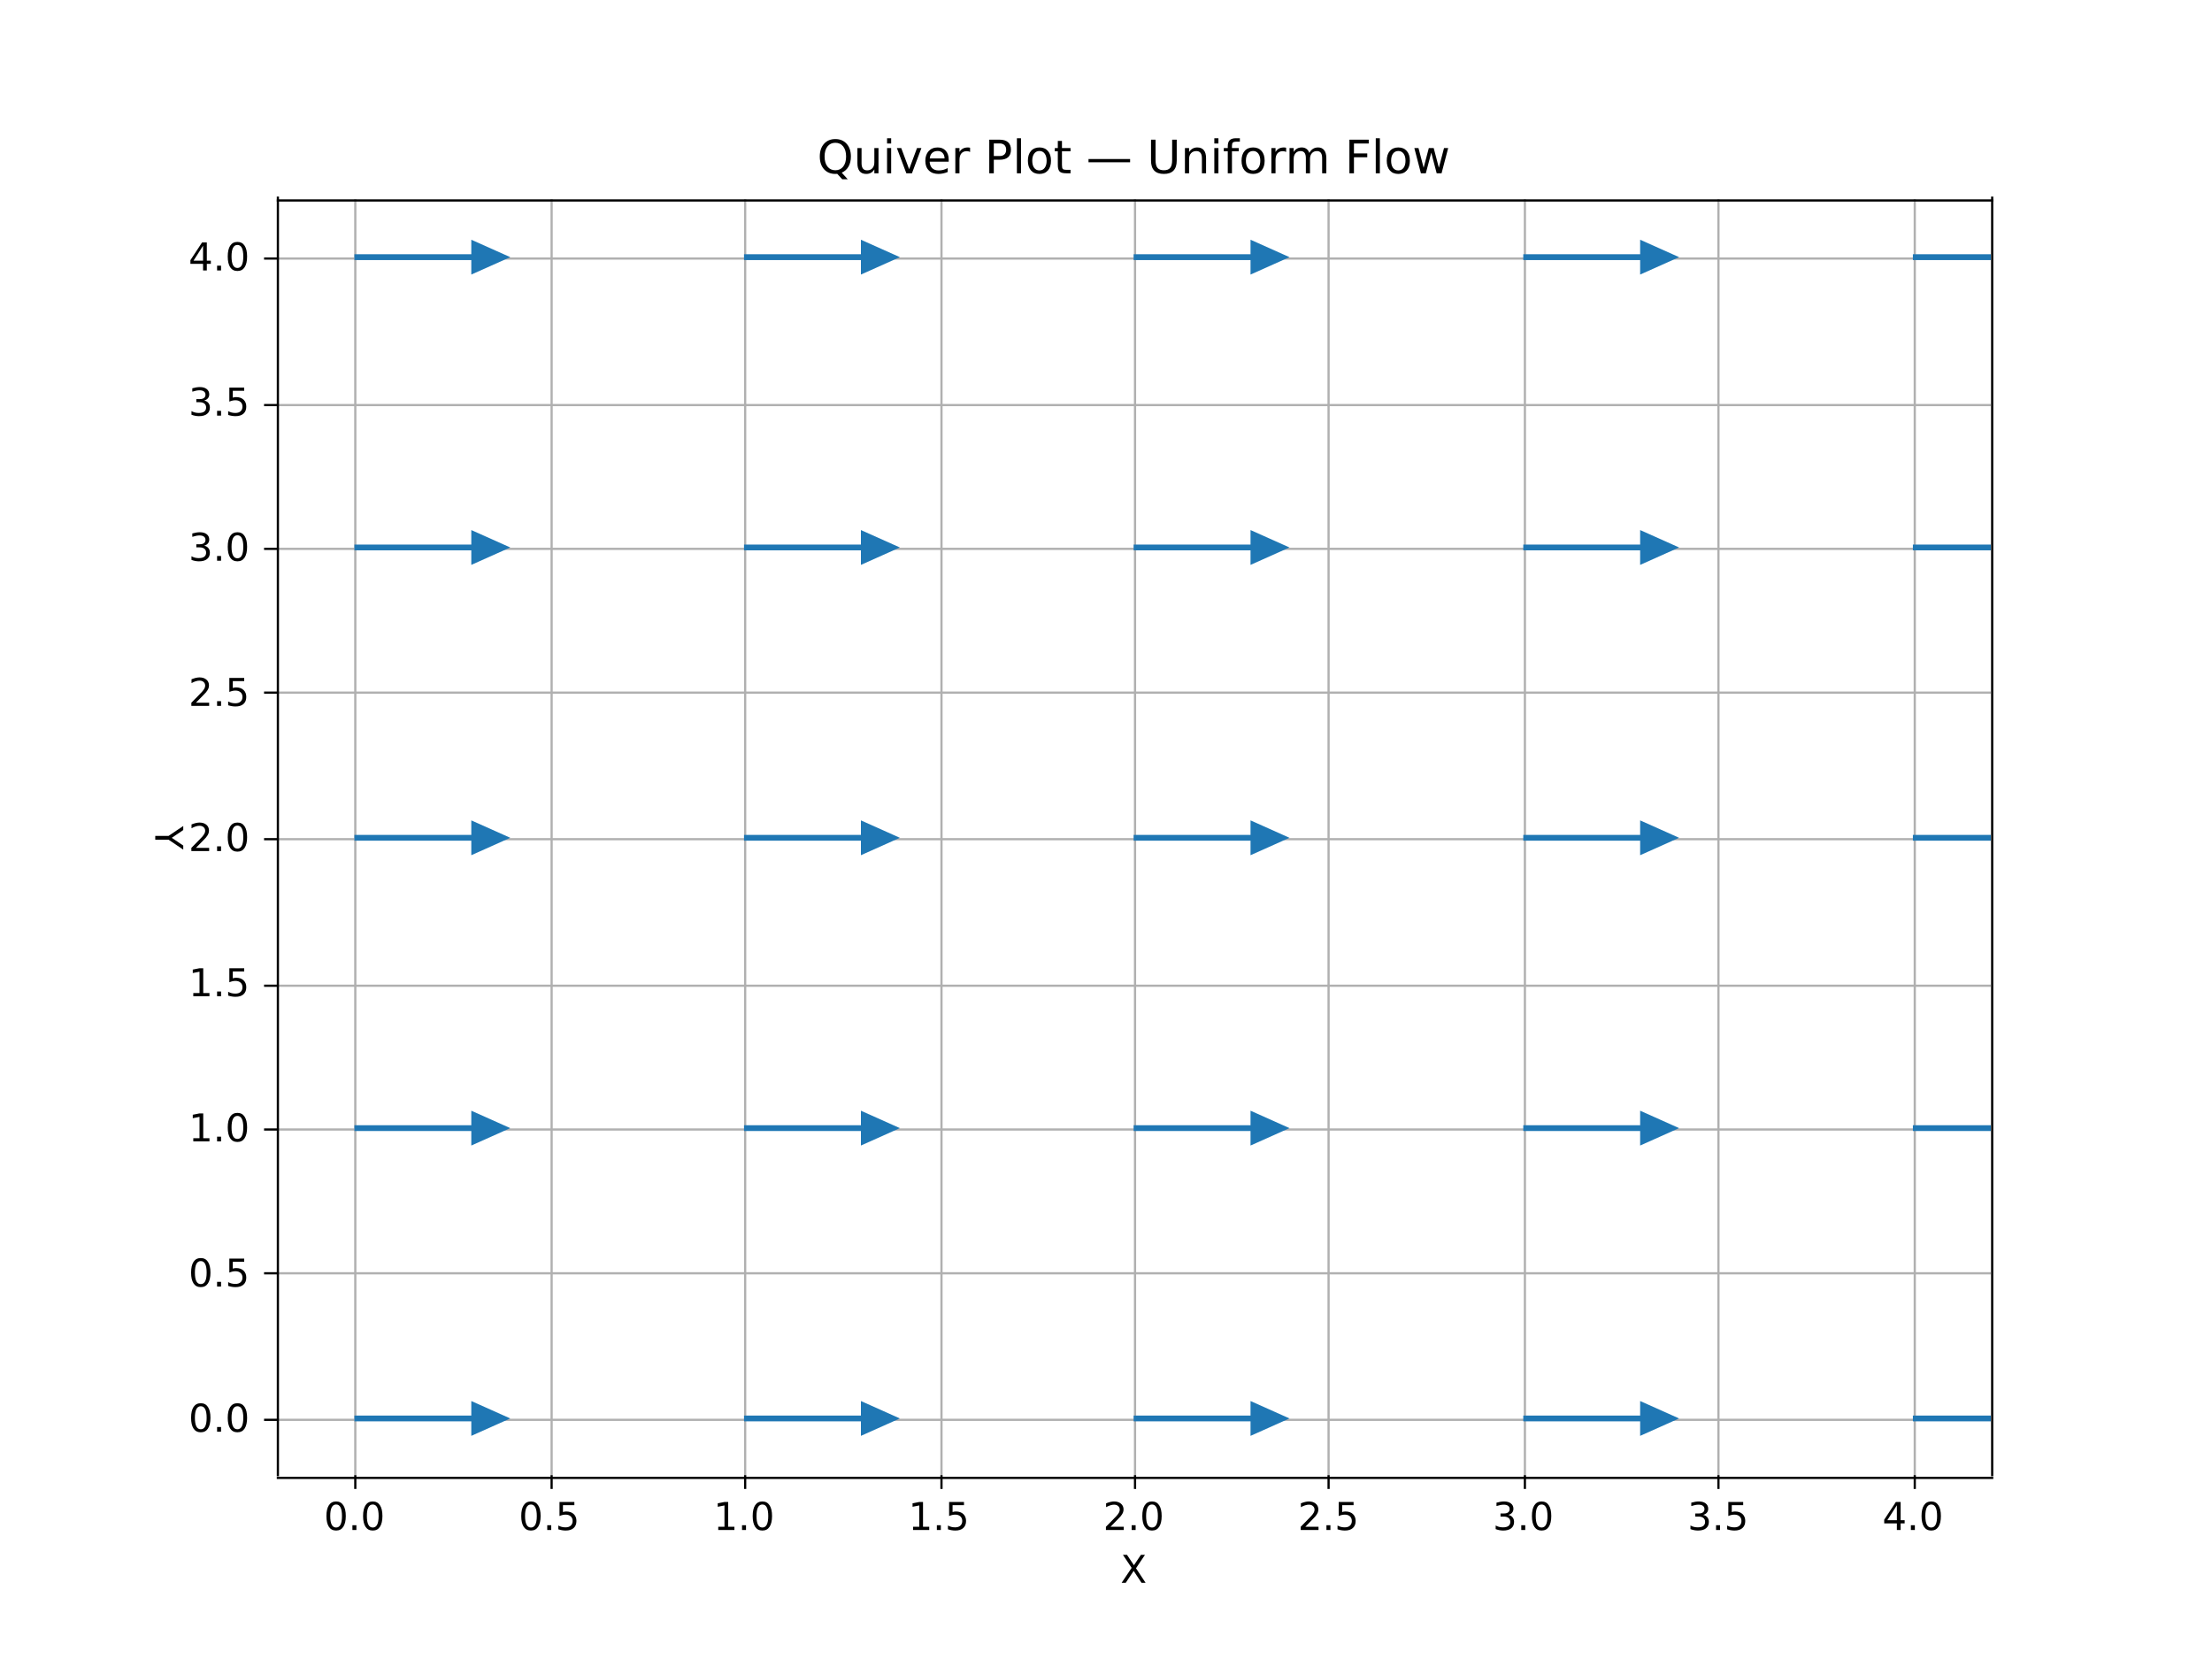
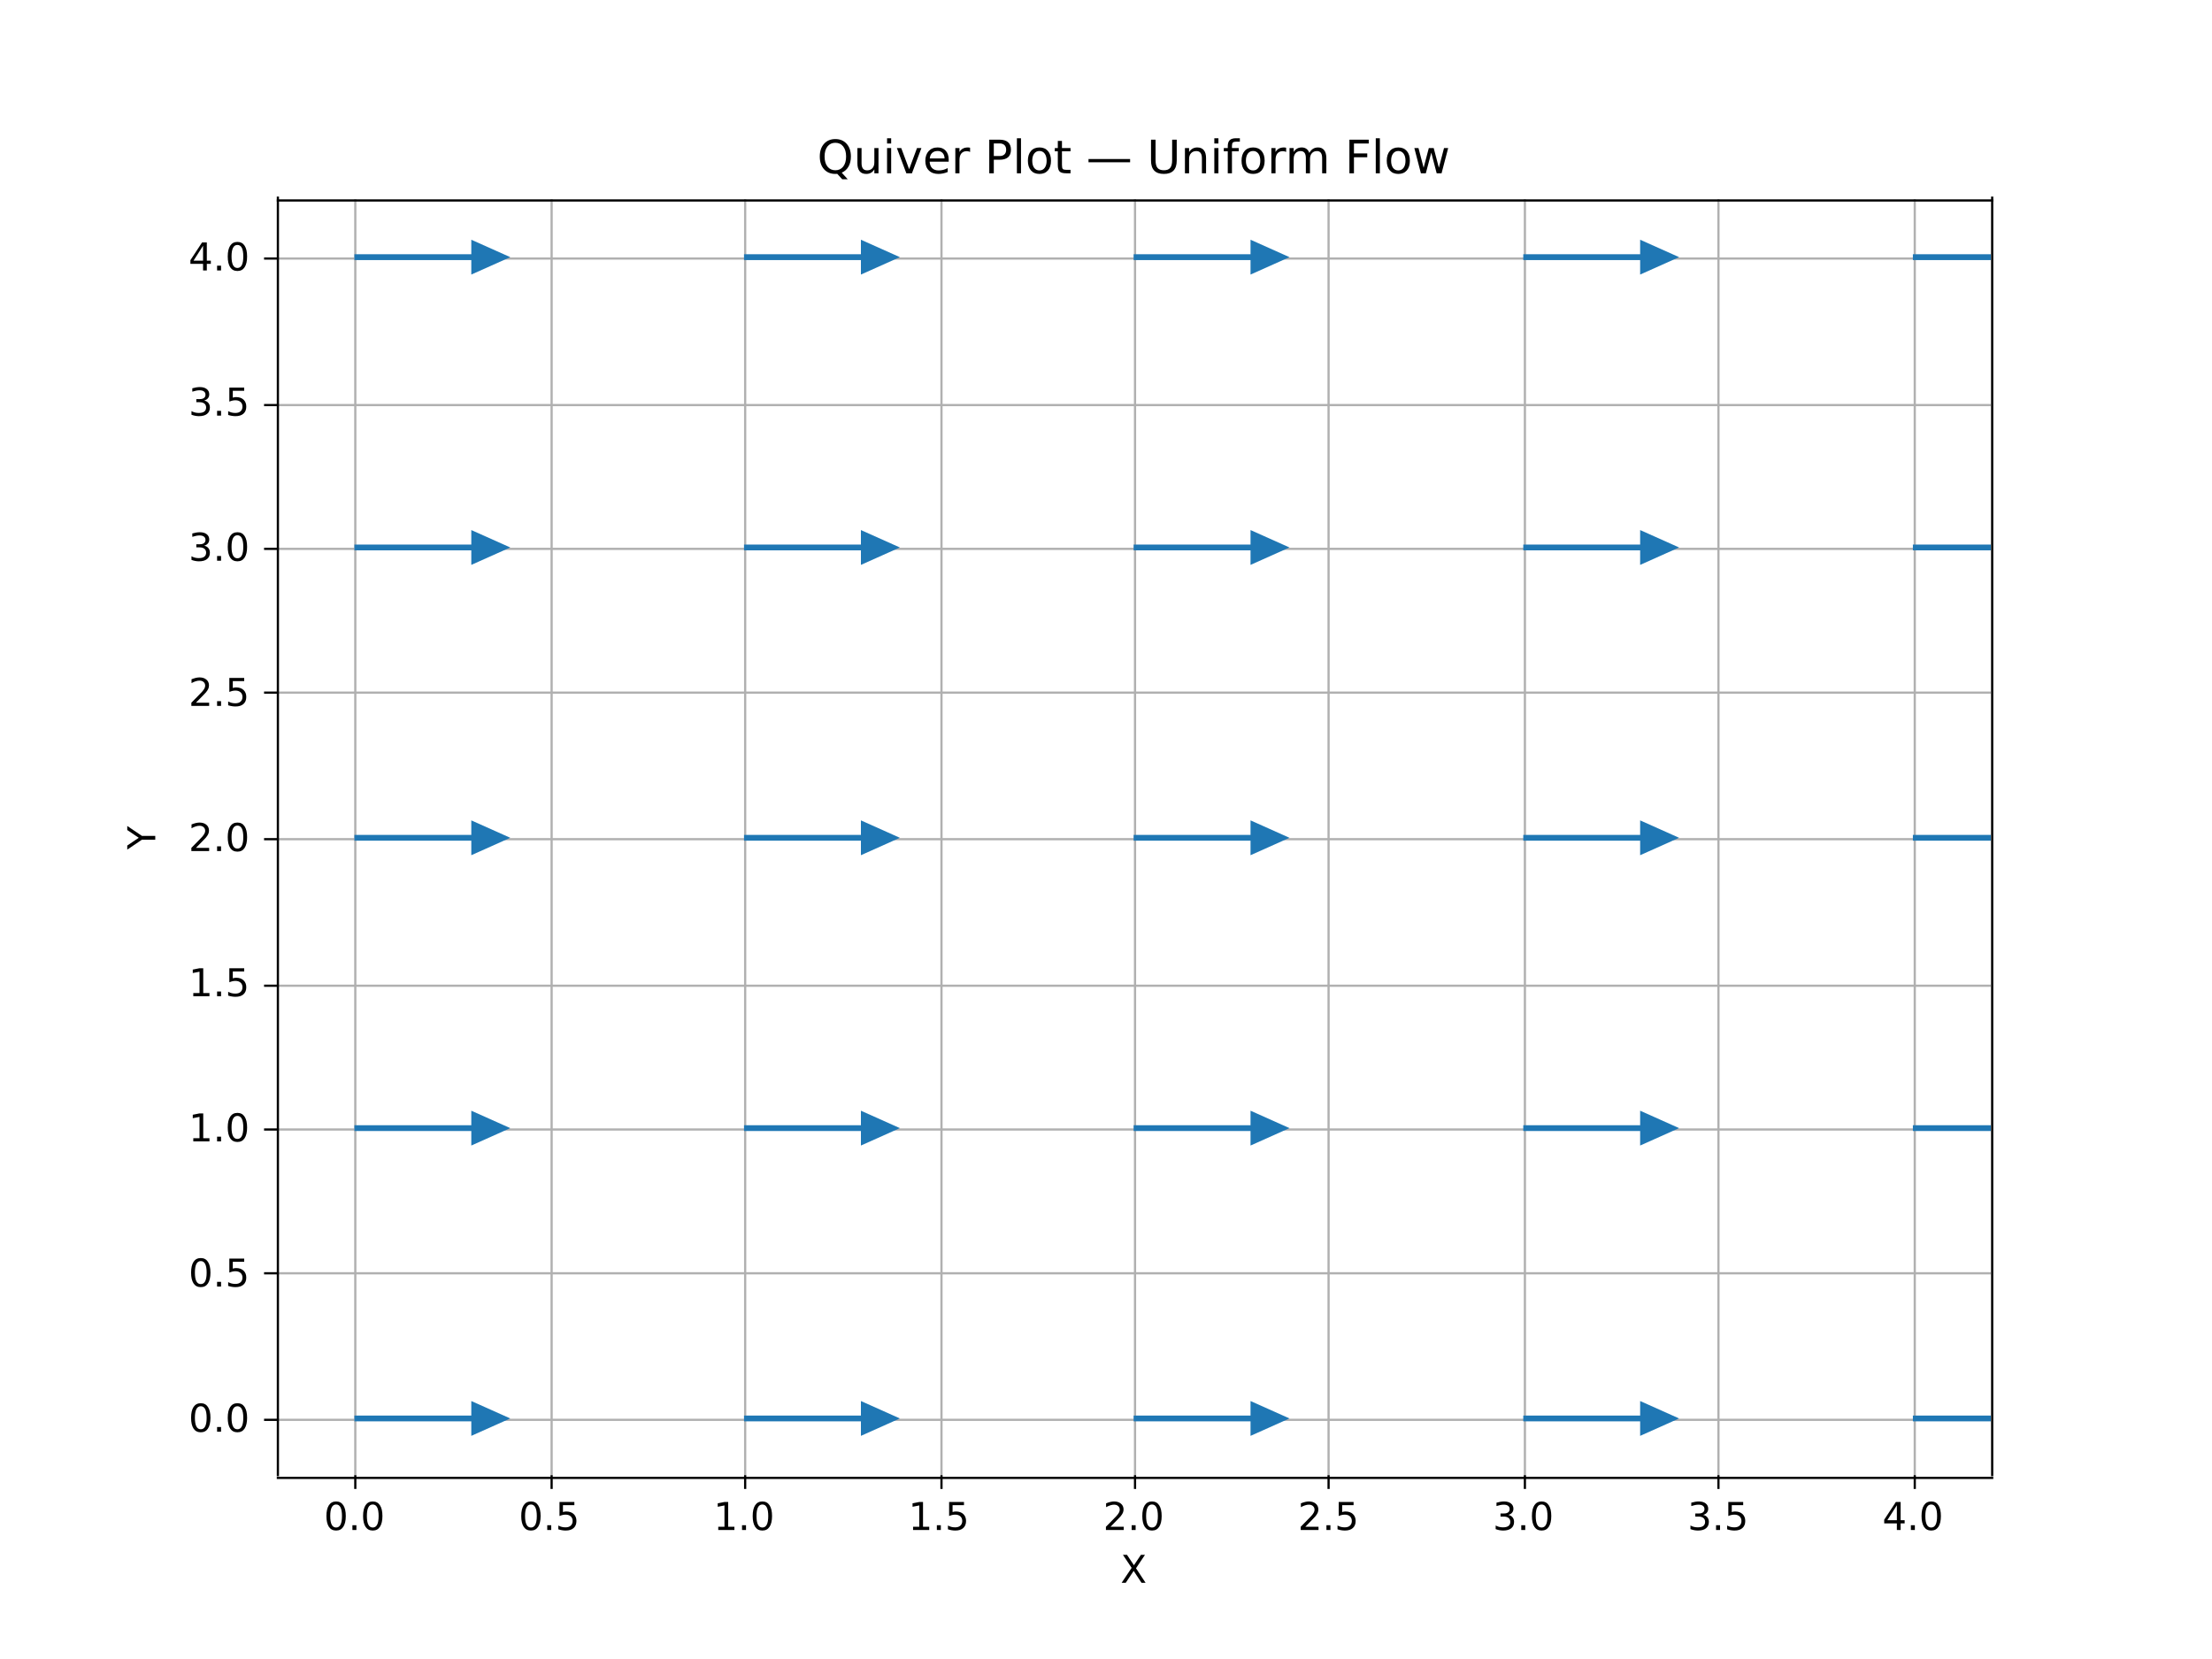
<svg xmlns="http://www.w3.org/2000/svg" width="800" height="600" viewBox="0 0 800 600">
  <defs>
    <clipPath id="clip-1">
      <rect x="100.00" y="66.00" width="620.00" height="462.00" />
    </clipPath>
    <clipPath id="clip-2">
      <rect x="100.00" y="66.00" width="620.00" height="462.00" />
    </clipPath>
    <clipPath id="clip-3">
      <rect x="100.00" y="66.00" width="620.00" height="462.00" />
    </clipPath>
    <clipPath id="clip-4">
      <rect x="100.00" y="66.00" width="620.00" height="462.00" />
    </clipPath>
    <clipPath id="clip-5">
      <rect x="100.00" y="66.00" width="620.00" height="462.00" />
    </clipPath>
    <clipPath id="clip-6">
      <rect x="100.00" y="66.00" width="620.00" height="462.00" />
    </clipPath>
    <clipPath id="clip-7">
      <rect x="100.00" y="66.00" width="620.00" height="462.00" />
    </clipPath>
    <clipPath id="clip-8">
      <rect x="100.00" y="66.00" width="620.00" height="462.00" />
    </clipPath>
    <clipPath id="clip-9">
      <rect x="100.00" y="66.00" width="620.00" height="462.00" />
    </clipPath>
    <clipPath id="clip-10">
      <rect x="100.00" y="66.00" width="620.00" height="462.00" />
    </clipPath>
    <clipPath id="clip-11">
      <rect x="100.00" y="66.00" width="620.00" height="462.00" />
    </clipPath>
    <clipPath id="clip-12">
      <rect x="100.00" y="66.00" width="620.00" height="462.00" />
    </clipPath>
    <clipPath id="clip-13">
      <rect x="100.00" y="66.00" width="620.00" height="462.00" />
    </clipPath>
    <clipPath id="clip-14">
      <rect x="100.00" y="66.00" width="620.00" height="462.00" />
    </clipPath>
    <clipPath id="clip-15">
      <rect x="100.00" y="66.00" width="620.00" height="462.00" />
    </clipPath>
    <clipPath id="clip-16">
      <rect x="100.00" y="66.00" width="620.00" height="462.00" />
    </clipPath>
    <clipPath id="clip-17">
      <rect x="100.00" y="66.00" width="620.00" height="462.00" />
    </clipPath>
    <clipPath id="clip-18">
      <rect x="100.00" y="66.00" width="620.00" height="462.00" />
    </clipPath>
    <clipPath id="clip-19">
      <rect x="100.00" y="66.00" width="620.00" height="462.00" />
    </clipPath>
    <clipPath id="clip-20">
      <rect x="100.00" y="66.00" width="620.00" height="462.00" />
    </clipPath>
    <clipPath id="clip-21">
      <rect x="100.00" y="66.00" width="620.00" height="462.00" />
    </clipPath>
    <clipPath id="clip-22">
      <rect x="100.00" y="66.00" width="620.00" height="462.00" />
    </clipPath>
    <clipPath id="clip-23">
      <rect x="100.00" y="66.00" width="620.00" height="462.00" />
    </clipPath>
    <clipPath id="clip-24">
      <rect x="100.00" y="66.00" width="620.00" height="462.00" />
    </clipPath>
    <clipPath id="clip-25">
      <rect x="100.00" y="66.00" width="620.00" height="462.00" />
    </clipPath>
    <clipPath id="clip-26">
      <rect x="100.00" y="66.00" width="620.00" height="462.00" />
    </clipPath>
    <clipPath id="clip-27">
      <rect x="100.00" y="66.00" width="620.00" height="462.00" />
    </clipPath>
    <clipPath id="clip-28">
      <rect x="100.00" y="66.00" width="620.00" height="462.00" />
    </clipPath>
    <clipPath id="clip-29">
      <rect x="100.00" y="66.00" width="620.00" height="462.00" />
    </clipPath>
    <clipPath id="clip-30">
      <rect x="100.00" y="66.00" width="620.00" height="462.00" />
    </clipPath>
    <clipPath id="clip-31">
      <rect x="100.00" y="66.00" width="620.00" height="462.00" />
    </clipPath>
    <clipPath id="clip-32">
      <rect x="100.00" y="66.00" width="620.00" height="462.00" />
    </clipPath>
    <clipPath id="clip-33">
      <rect x="100.00" y="66.00" width="620.00" height="462.00" />
    </clipPath>
    <clipPath id="clip-34">
      <rect x="100.00" y="66.00" width="620.00" height="462.00" />
    </clipPath>
    <clipPath id="clip-35">
      <rect x="100.00" y="66.00" width="620.00" height="462.00" />
    </clipPath>
    <clipPath id="clip-36">
      <rect x="100.00" y="66.00" width="620.00" height="462.00" />
    </clipPath>
    <clipPath id="clip-37">
      <rect x="100.00" y="66.00" width="620.00" height="462.00" />
    </clipPath>
    <clipPath id="clip-38">
      <rect x="100.00" y="66.00" width="620.00" height="462.00" />
    </clipPath>
    <clipPath id="clip-39">
      <rect x="100.00" y="66.00" width="620.00" height="462.00" />
    </clipPath>
    <clipPath id="clip-40">
      <rect x="100.00" y="66.00" width="620.00" height="462.00" />
    </clipPath>
    <clipPath id="clip-41">
      <rect x="100.00" y="66.00" width="620.00" height="462.00" />
    </clipPath>
    <clipPath id="clip-42">
      <rect x="100.00" y="66.00" width="620.00" height="462.00" />
    </clipPath>
    <clipPath id="clip-43">
      <rect x="100.00" y="66.00" width="620.00" height="462.00" />
    </clipPath>
  </defs>
  <g transform="translate(0,600) scale(1,-1)">
    <rect width="800" height="600" fill="white" />
    <path d="M 0.00 0.00 L 800.00 0.00 L 800.00 600.00 L 0.00 600.00 L 0.00 0.00 Z " fill="#FFFFFF" fill-opacity="1.00" stroke="#000000" stroke-opacity="1.00" stroke-width="0.00" stroke-linecap="butt" stroke-linejoin="miter" />
    <path d="M 100.00 66.00 L 720.00 66.00 L 720.00 528.00 L 100.00 528.00 L 100.00 66.00 Z " fill="#FFFFFF" fill-opacity="1.00" stroke="none" stroke-opacity="0.00" stroke-width="0.00" stroke-linecap="butt" stroke-linejoin="miter" />
    <path d="M 128.50 66.50 L 128.50 528.50 " fill="none" fill-opacity="0.00" stroke="#B0B0B0" stroke-opacity="1.00" stroke-width="0.80" stroke-linecap="butt" stroke-linejoin="miter" clip-path="url(#clip-1)" />
    <path d="M 199.50 66.50 L 199.50 528.50 " fill="none" fill-opacity="0.00" stroke="#B0B0B0" stroke-opacity="1.00" stroke-width="0.80" stroke-linecap="butt" stroke-linejoin="miter" clip-path="url(#clip-2)" />
    <path d="M 269.50 66.50 L 269.50 528.50 " fill="none" fill-opacity="0.00" stroke="#B0B0B0" stroke-opacity="1.00" stroke-width="0.80" stroke-linecap="butt" stroke-linejoin="miter" clip-path="url(#clip-3)" />
    <path d="M 340.50 66.50 L 340.50 528.50 " fill="none" fill-opacity="0.00" stroke="#B0B0B0" stroke-opacity="1.00" stroke-width="0.80" stroke-linecap="butt" stroke-linejoin="miter" clip-path="url(#clip-4)" />
    <path d="M 410.50 66.50 L 410.50 528.50 " fill="none" fill-opacity="0.00" stroke="#B0B0B0" stroke-opacity="1.00" stroke-width="0.80" stroke-linecap="butt" stroke-linejoin="miter" clip-path="url(#clip-5)" />
    <path d="M 480.50 66.50 L 480.50 528.50 " fill="none" fill-opacity="0.00" stroke="#B0B0B0" stroke-opacity="1.00" stroke-width="0.80" stroke-linecap="butt" stroke-linejoin="miter" clip-path="url(#clip-6)" />
    <path d="M 551.50 66.50 L 551.50 528.50 " fill="none" fill-opacity="0.00" stroke="#B0B0B0" stroke-opacity="1.00" stroke-width="0.80" stroke-linecap="butt" stroke-linejoin="miter" clip-path="url(#clip-7)" />
    <path d="M 621.50 66.50 L 621.50 528.50 " fill="none" fill-opacity="0.00" stroke="#B0B0B0" stroke-opacity="1.00" stroke-width="0.80" stroke-linecap="butt" stroke-linejoin="miter" clip-path="url(#clip-8)" />
    <path d="M 692.50 66.50 L 692.50 528.50 " fill="none" fill-opacity="0.00" stroke="#B0B0B0" stroke-opacity="1.00" stroke-width="0.80" stroke-linecap="butt" stroke-linejoin="miter" clip-path="url(#clip-9)" />
    <path d="M 100.50 86.50 L 720.50 86.50 " fill="none" fill-opacity="0.00" stroke="#B0B0B0" stroke-opacity="1.00" stroke-width="0.80" stroke-linecap="butt" stroke-linejoin="miter" clip-path="url(#clip-10)" />
    <path d="M 100.50 139.50 L 720.50 139.50 " fill="none" fill-opacity="0.00" stroke="#B0B0B0" stroke-opacity="1.00" stroke-width="0.80" stroke-linecap="butt" stroke-linejoin="miter" clip-path="url(#clip-11)" />
    <path d="M 100.50 191.50 L 720.50 191.50 " fill="none" fill-opacity="0.00" stroke="#B0B0B0" stroke-opacity="1.00" stroke-width="0.80" stroke-linecap="butt" stroke-linejoin="miter" clip-path="url(#clip-12)" />
    <path d="M 100.50 243.50 L 720.50 243.50 " fill="none" fill-opacity="0.00" stroke="#B0B0B0" stroke-opacity="1.00" stroke-width="0.80" stroke-linecap="butt" stroke-linejoin="miter" clip-path="url(#clip-13)" />
    <path d="M 100.50 296.50 L 720.50 296.50 " fill="none" fill-opacity="0.00" stroke="#B0B0B0" stroke-opacity="1.00" stroke-width="0.80" stroke-linecap="butt" stroke-linejoin="miter" clip-path="url(#clip-14)" />
    <path d="M 100.50 349.50 L 720.50 349.50 " fill="none" fill-opacity="0.00" stroke="#B0B0B0" stroke-opacity="1.00" stroke-width="0.80" stroke-linecap="butt" stroke-linejoin="miter" clip-path="url(#clip-15)" />
    <path d="M 100.50 401.50 L 720.50 401.50 " fill="none" fill-opacity="0.00" stroke="#B0B0B0" stroke-opacity="1.00" stroke-width="0.80" stroke-linecap="butt" stroke-linejoin="miter" clip-path="url(#clip-16)" />
    <path d="M 100.50 453.50 L 720.50 453.50 " fill="none" fill-opacity="0.00" stroke="#B0B0B0" stroke-opacity="1.00" stroke-width="0.80" stroke-linecap="butt" stroke-linejoin="miter" clip-path="url(#clip-17)" />
    <path d="M 100.50 506.50 L 720.50 506.50 " fill="none" fill-opacity="0.00" stroke="#B0B0B0" stroke-opacity="1.00" stroke-width="0.80" stroke-linecap="butt" stroke-linejoin="miter" clip-path="url(#clip-18)" />
    <path d="M 128.18 85.95 L 170.45 85.95 L 170.45 80.70 L 184.55 87.00 L 170.45 93.30 L 170.45 88.05 L 128.18 88.05 Z " fill="#1F77B4" fill-opacity="1.00" stroke="#1F77B4" stroke-opacity="1.00" stroke-width="0.00" stroke-linecap="butt" stroke-linejoin="round" clip-path="url(#clip-19)" />
    <path d="M 269.09 85.95 L 311.36 85.95 L 311.36 80.70 L 325.45 87.00 L 311.36 93.30 L 311.36 88.05 L 269.09 88.05 Z " fill="#1F77B4" fill-opacity="1.00" stroke="#1F77B4" stroke-opacity="1.00" stroke-width="0.00" stroke-linecap="butt" stroke-linejoin="round" clip-path="url(#clip-20)" />
    <path d="M 410.00 85.95 L 452.27 85.95 L 452.27 80.70 L 466.36 87.00 L 452.27 93.30 L 452.27 88.05 L 410.00 88.05 Z " fill="#1F77B4" fill-opacity="1.00" stroke="#1F77B4" stroke-opacity="1.00" stroke-width="0.00" stroke-linecap="butt" stroke-linejoin="round" clip-path="url(#clip-21)" />
    <path d="M 550.91 85.95 L 593.18 85.95 L 593.18 80.70 L 607.27 87.00 L 593.18 93.30 L 593.18 88.05 L 550.91 88.05 Z " fill="#1F77B4" fill-opacity="1.00" stroke="#1F77B4" stroke-opacity="1.00" stroke-width="0.00" stroke-linecap="butt" stroke-linejoin="round" clip-path="url(#clip-22)" />
    <path d="M 691.82 85.95 L 734.09 85.95 L 734.09 80.70 L 748.18 87.00 L 734.09 93.30 L 734.09 88.05 L 691.82 88.05 Z " fill="#1F77B4" fill-opacity="1.00" stroke="#1F77B4" stroke-opacity="1.00" stroke-width="0.00" stroke-linecap="butt" stroke-linejoin="round" clip-path="url(#clip-23)" />
    <path d="M 128.18 190.95 L 170.45 190.95 L 170.45 185.70 L 184.55 192.00 L 170.45 198.30 L 170.45 193.05 L 128.18 193.05 Z " fill="#1F77B4" fill-opacity="1.00" stroke="#1F77B4" stroke-opacity="1.00" stroke-width="0.00" stroke-linecap="butt" stroke-linejoin="round" clip-path="url(#clip-24)" />
    <path d="M 269.09 190.95 L 311.36 190.95 L 311.36 185.70 L 325.45 192.00 L 311.36 198.30 L 311.36 193.05 L 269.09 193.05 Z " fill="#1F77B4" fill-opacity="1.00" stroke="#1F77B4" stroke-opacity="1.00" stroke-width="0.00" stroke-linecap="butt" stroke-linejoin="round" clip-path="url(#clip-25)" />
    <path d="M 410.00 190.95 L 452.27 190.95 L 452.27 185.70 L 466.36 192.00 L 452.27 198.30 L 452.27 193.05 L 410.00 193.05 Z " fill="#1F77B4" fill-opacity="1.00" stroke="#1F77B4" stroke-opacity="1.00" stroke-width="0.00" stroke-linecap="butt" stroke-linejoin="round" clip-path="url(#clip-26)" />
    <path d="M 550.91 190.95 L 593.18 190.95 L 593.18 185.70 L 607.27 192.00 L 593.18 198.30 L 593.18 193.05 L 550.91 193.05 Z " fill="#1F77B4" fill-opacity="1.00" stroke="#1F77B4" stroke-opacity="1.00" stroke-width="0.00" stroke-linecap="butt" stroke-linejoin="round" clip-path="url(#clip-27)" />
    <path d="M 691.82 190.95 L 734.09 190.95 L 734.09 185.70 L 748.18 192.00 L 734.09 198.30 L 734.09 193.05 L 691.82 193.05 Z " fill="#1F77B4" fill-opacity="1.00" stroke="#1F77B4" stroke-opacity="1.00" stroke-width="0.00" stroke-linecap="butt" stroke-linejoin="round" clip-path="url(#clip-28)" />
    <path d="M 128.18 295.95 L 170.45 295.95 L 170.45 290.70 L 184.55 297.00 L 170.45 303.30 L 170.45 298.05 L 128.18 298.05 Z " fill="#1F77B4" fill-opacity="1.00" stroke="#1F77B4" stroke-opacity="1.00" stroke-width="0.00" stroke-linecap="butt" stroke-linejoin="round" clip-path="url(#clip-29)" />
    <path d="M 269.09 295.95 L 311.36 295.95 L 311.36 290.70 L 325.45 297.00 L 311.36 303.30 L 311.36 298.05 L 269.09 298.05 Z " fill="#1F77B4" fill-opacity="1.00" stroke="#1F77B4" stroke-opacity="1.00" stroke-width="0.00" stroke-linecap="butt" stroke-linejoin="round" clip-path="url(#clip-30)" />
    <path d="M 410.00 295.95 L 452.27 295.95 L 452.27 290.70 L 466.36 297.00 L 452.27 303.30 L 452.27 298.05 L 410.00 298.05 Z " fill="#1F77B4" fill-opacity="1.00" stroke="#1F77B4" stroke-opacity="1.00" stroke-width="0.00" stroke-linecap="butt" stroke-linejoin="round" clip-path="url(#clip-31)" />
    <path d="M 550.91 295.95 L 593.18 295.95 L 593.18 290.70 L 607.27 297.00 L 593.18 303.30 L 593.18 298.05 L 550.91 298.05 Z " fill="#1F77B4" fill-opacity="1.00" stroke="#1F77B4" stroke-opacity="1.00" stroke-width="0.00" stroke-linecap="butt" stroke-linejoin="round" clip-path="url(#clip-32)" />
    <path d="M 691.82 295.95 L 734.09 295.95 L 734.09 290.70 L 748.18 297.00 L 734.09 303.30 L 734.09 298.05 L 691.82 298.05 Z " fill="#1F77B4" fill-opacity="1.00" stroke="#1F77B4" stroke-opacity="1.00" stroke-width="0.00" stroke-linecap="butt" stroke-linejoin="round" clip-path="url(#clip-33)" />
    <path d="M 128.18 400.95 L 170.45 400.95 L 170.45 395.70 L 184.55 402.00 L 170.45 408.30 L 170.45 403.05 L 128.18 403.05 Z " fill="#1F77B4" fill-opacity="1.00" stroke="#1F77B4" stroke-opacity="1.00" stroke-width="0.00" stroke-linecap="butt" stroke-linejoin="round" clip-path="url(#clip-34)" />
    <path d="M 269.09 400.95 L 311.36 400.95 L 311.36 395.70 L 325.45 402.00 L 311.36 408.30 L 311.36 403.05 L 269.09 403.05 Z " fill="#1F77B4" fill-opacity="1.00" stroke="#1F77B4" stroke-opacity="1.00" stroke-width="0.00" stroke-linecap="butt" stroke-linejoin="round" clip-path="url(#clip-35)" />
    <path d="M 410.00 400.95 L 452.27 400.95 L 452.27 395.70 L 466.36 402.00 L 452.27 408.30 L 452.27 403.05 L 410.00 403.05 Z " fill="#1F77B4" fill-opacity="1.00" stroke="#1F77B4" stroke-opacity="1.00" stroke-width="0.00" stroke-linecap="butt" stroke-linejoin="round" clip-path="url(#clip-36)" />
    <path d="M 550.91 400.95 L 593.18 400.95 L 593.18 395.70 L 607.27 402.00 L 593.18 408.30 L 593.18 403.05 L 550.91 403.05 Z " fill="#1F77B4" fill-opacity="1.00" stroke="#1F77B4" stroke-opacity="1.00" stroke-width="0.00" stroke-linecap="butt" stroke-linejoin="round" clip-path="url(#clip-37)" />
    <path d="M 691.82 400.95 L 734.09 400.95 L 734.09 395.70 L 748.18 402.00 L 734.09 408.30 L 734.09 403.05 L 691.82 403.05 Z " fill="#1F77B4" fill-opacity="1.00" stroke="#1F77B4" stroke-opacity="1.00" stroke-width="0.00" stroke-linecap="butt" stroke-linejoin="round" clip-path="url(#clip-38)" />
    <path d="M 128.18 505.95 L 170.45 505.95 L 170.45 500.70 L 184.55 507.00 L 170.45 513.30 L 170.45 508.05 L 128.18 508.05 Z " fill="#1F77B4" fill-opacity="1.00" stroke="#1F77B4" stroke-opacity="1.00" stroke-width="0.00" stroke-linecap="butt" stroke-linejoin="round" clip-path="url(#clip-39)" />
    <path d="M 269.09 505.95 L 311.36 505.95 L 311.36 500.70 L 325.45 507.00 L 311.36 513.30 L 311.36 508.05 L 269.09 508.05 Z " fill="#1F77B4" fill-opacity="1.00" stroke="#1F77B4" stroke-opacity="1.00" stroke-width="0.00" stroke-linecap="butt" stroke-linejoin="round" clip-path="url(#clip-40)" />
    <path d="M 410.00 505.95 L 452.27 505.95 L 452.27 500.70 L 466.36 507.00 L 452.27 513.30 L 452.27 508.05 L 410.00 508.05 Z " fill="#1F77B4" fill-opacity="1.00" stroke="#1F77B4" stroke-opacity="1.00" stroke-width="0.00" stroke-linecap="butt" stroke-linejoin="round" clip-path="url(#clip-41)" />
    <path d="M 550.91 505.95 L 593.18 505.95 L 593.18 500.70 L 607.27 507.00 L 593.18 513.30 L 593.18 508.05 L 550.91 508.05 Z " fill="#1F77B4" fill-opacity="1.00" stroke="#1F77B4" stroke-opacity="1.00" stroke-width="0.00" stroke-linecap="butt" stroke-linejoin="round" clip-path="url(#clip-42)" />
    <path d="M 691.82 505.95 L 734.09 505.95 L 734.09 500.70 L 748.18 507.00 L 734.09 513.30 L 734.09 508.05 L 691.82 508.05 Z " fill="#1F77B4" fill-opacity="1.00" stroke="#1F77B4" stroke-opacity="1.00" stroke-width="0.00" stroke-linecap="butt" stroke-linejoin="round" clip-path="url(#clip-43)" />
    <text font-family="DejaVu Sans" font-size="16.67" fill="#000000" fill-opacity="1.00" text-anchor="middle" transform="translate(410.00,537.33) scale(1,-1)">Quiver Plot — Uniform Flow</text>
    <path d="M 128.50 66.50 L 128.50 61.50 " fill="none" fill-opacity="0.00" stroke="#000000" stroke-opacity="1.00" stroke-width="0.80" stroke-linecap="butt" stroke-linejoin="miter" />
    <text font-family="DejaVu Sans" font-size="13.89" fill="#000000" fill-opacity="1.00" text-anchor="middle" dominant-baseline="text-before-edge" transform="translate(128.18,56.28) scale(1,-1)">0.0</text>
    <path d="M 199.50 66.50 L 199.50 61.50 " fill="none" fill-opacity="0.00" stroke="#000000" stroke-opacity="1.00" stroke-width="0.80" stroke-linecap="butt" stroke-linejoin="miter" />
    <text font-family="DejaVu Sans" font-size="13.89" fill="#000000" fill-opacity="1.00" text-anchor="middle" dominant-baseline="text-before-edge" transform="translate(198.64,56.28) scale(1,-1)">0.5</text>
    <path d="M 269.50 66.50 L 269.50 61.50 " fill="none" fill-opacity="0.00" stroke="#000000" stroke-opacity="1.00" stroke-width="0.80" stroke-linecap="butt" stroke-linejoin="miter" />
    <text font-family="DejaVu Sans" font-size="13.89" fill="#000000" fill-opacity="1.00" text-anchor="middle" dominant-baseline="text-before-edge" transform="translate(269.09,56.28) scale(1,-1)">1.0</text>
    <path d="M 340.50 66.50 L 340.50 61.50 " fill="none" fill-opacity="0.00" stroke="#000000" stroke-opacity="1.00" stroke-width="0.80" stroke-linecap="butt" stroke-linejoin="miter" />
    <text font-family="DejaVu Sans" font-size="13.89" fill="#000000" fill-opacity="1.00" text-anchor="middle" dominant-baseline="text-before-edge" transform="translate(339.55,56.28) scale(1,-1)">1.5</text>
    <path d="M 410.50 66.50 L 410.50 61.50 " fill="none" fill-opacity="0.00" stroke="#000000" stroke-opacity="1.00" stroke-width="0.80" stroke-linecap="butt" stroke-linejoin="miter" />
    <text font-family="DejaVu Sans" font-size="13.89" fill="#000000" fill-opacity="1.00" text-anchor="middle" dominant-baseline="text-before-edge" transform="translate(410.00,56.28) scale(1,-1)">2.0</text>
    <path d="M 480.50 66.50 L 480.50 61.50 " fill="none" fill-opacity="0.00" stroke="#000000" stroke-opacity="1.00" stroke-width="0.80" stroke-linecap="butt" stroke-linejoin="miter" />
    <text font-family="DejaVu Sans" font-size="13.89" fill="#000000" fill-opacity="1.00" text-anchor="middle" dominant-baseline="text-before-edge" transform="translate(480.45,56.28) scale(1,-1)">2.5</text>
    <path d="M 551.50 66.50 L 551.50 61.50 " fill="none" fill-opacity="0.00" stroke="#000000" stroke-opacity="1.00" stroke-width="0.80" stroke-linecap="butt" stroke-linejoin="miter" />
    <text font-family="DejaVu Sans" font-size="13.89" fill="#000000" fill-opacity="1.00" text-anchor="middle" dominant-baseline="text-before-edge" transform="translate(550.91,56.28) scale(1,-1)">3.0</text>
    <path d="M 621.50 66.50 L 621.50 61.50 " fill="none" fill-opacity="0.00" stroke="#000000" stroke-opacity="1.00" stroke-width="0.80" stroke-linecap="butt" stroke-linejoin="miter" />
    <text font-family="DejaVu Sans" font-size="13.89" fill="#000000" fill-opacity="1.00" text-anchor="middle" dominant-baseline="text-before-edge" transform="translate(621.36,56.28) scale(1,-1)">3.5</text>
    <path d="M 692.50 66.50 L 692.50 61.50 " fill="none" fill-opacity="0.00" stroke="#000000" stroke-opacity="1.00" stroke-width="0.80" stroke-linecap="butt" stroke-linejoin="miter" />
    <text font-family="DejaVu Sans" font-size="13.89" fill="#000000" fill-opacity="1.00" text-anchor="middle" dominant-baseline="text-before-edge" transform="translate(691.82,56.28) scale(1,-1)">4.0</text>
    <text font-family="DejaVu Sans" font-size="13.89" fill="#000000" fill-opacity="1.00" text-anchor="middle" dominant-baseline="text-before-edge" transform="translate(410.00,37.17) scale(1,-1)">X</text>
    <path d="M 100.50 86.50 L 95.50 86.50 " fill="none" fill-opacity="0.00" stroke="#000000" stroke-opacity="1.00" stroke-width="0.80" stroke-linecap="butt" stroke-linejoin="miter" />
    <text font-family="DejaVu Sans" font-size="13.89" fill="#000000" fill-opacity="1.00" text-anchor="end" dominant-baseline="central" transform="translate(90.28,87.00) scale(1,-1)">0.0</text>
    <path d="M 100.50 139.50 L 95.50 139.50 " fill="none" fill-opacity="0.00" stroke="#000000" stroke-opacity="1.00" stroke-width="0.80" stroke-linecap="butt" stroke-linejoin="miter" />
    <text font-family="DejaVu Sans" font-size="13.89" fill="#000000" fill-opacity="1.00" text-anchor="end" dominant-baseline="central" transform="translate(90.28,139.50) scale(1,-1)">0.5</text>
    <path d="M 100.50 191.50 L 95.50 191.50 " fill="none" fill-opacity="0.00" stroke="#000000" stroke-opacity="1.00" stroke-width="0.80" stroke-linecap="butt" stroke-linejoin="miter" />
    <text font-family="DejaVu Sans" font-size="13.89" fill="#000000" fill-opacity="1.00" text-anchor="end" dominant-baseline="central" transform="translate(90.28,192.00) scale(1,-1)">1.0</text>
    <path d="M 100.50 243.50 L 95.50 243.50 " fill="none" fill-opacity="0.00" stroke="#000000" stroke-opacity="1.00" stroke-width="0.80" stroke-linecap="butt" stroke-linejoin="miter" />
    <text font-family="DejaVu Sans" font-size="13.89" fill="#000000" fill-opacity="1.00" text-anchor="end" dominant-baseline="central" transform="translate(90.28,244.50) scale(1,-1)">1.5</text>
    <path d="M 100.50 296.50 L 95.50 296.50 " fill="none" fill-opacity="0.00" stroke="#000000" stroke-opacity="1.00" stroke-width="0.80" stroke-linecap="butt" stroke-linejoin="miter" />
    <text font-family="DejaVu Sans" font-size="13.89" fill="#000000" fill-opacity="1.00" text-anchor="end" dominant-baseline="central" transform="translate(90.28,297.00) scale(1,-1)">2.0</text>
    <path d="M 100.50 349.50 L 95.50 349.50 " fill="none" fill-opacity="0.00" stroke="#000000" stroke-opacity="1.00" stroke-width="0.80" stroke-linecap="butt" stroke-linejoin="miter" />
    <text font-family="DejaVu Sans" font-size="13.89" fill="#000000" fill-opacity="1.00" text-anchor="end" dominant-baseline="central" transform="translate(90.28,349.50) scale(1,-1)">2.5</text>
    <path d="M 100.50 401.50 L 95.50 401.50 " fill="none" fill-opacity="0.00" stroke="#000000" stroke-opacity="1.00" stroke-width="0.80" stroke-linecap="butt" stroke-linejoin="miter" />
    <text font-family="DejaVu Sans" font-size="13.89" fill="#000000" fill-opacity="1.00" text-anchor="end" dominant-baseline="central" transform="translate(90.28,402.00) scale(1,-1)">3.0</text>
    <path d="M 100.50 453.50 L 95.50 453.50 " fill="none" fill-opacity="0.00" stroke="#000000" stroke-opacity="1.00" stroke-width="0.80" stroke-linecap="butt" stroke-linejoin="miter" />
    <text font-family="DejaVu Sans" font-size="13.89" fill="#000000" fill-opacity="1.00" text-anchor="end" dominant-baseline="central" transform="translate(90.28,454.50) scale(1,-1)">3.5</text>
    <path d="M 100.50 506.50 L 95.50 506.50 " fill="none" fill-opacity="0.00" stroke="#000000" stroke-opacity="1.00" stroke-width="0.80" stroke-linecap="butt" stroke-linejoin="miter" />
    <text font-family="DejaVu Sans" font-size="13.89" fill="#000000" fill-opacity="1.00" text-anchor="end" dominant-baseline="central" transform="translate(90.28,507.00) scale(1,-1)">4.0</text>
-     <text font-family="DejaVu Sans" font-size="13.89" fill="#000000" fill-opacity="1.00" text-anchor="middle" transform="translate(56.15,297.00) rotate(-90.00) scale(1,-1)">Y</text>
+     <text font-family="DejaVu Sans" font-size="13.89" fill="#000000" fill-opacity="1.00" text-anchor="middle" transform="translate(56.15,297.00) rotate(90.00) scale(1,-1)">Y</text>
    <path d="M 100.50 66.50 L 100.50 528.50 " fill="none" fill-opacity="0.00" stroke="#000000" stroke-opacity="1.00" stroke-width="0.80" stroke-linecap="square" stroke-linejoin="miter" />
    <path d="M 720.50 66.50 L 720.50 528.50 " fill="none" fill-opacity="0.00" stroke="#000000" stroke-opacity="1.00" stroke-width="0.80" stroke-linecap="square" stroke-linejoin="miter" />
    <path d="M 100.50 65.50 L 720.50 65.50 " fill="none" fill-opacity="0.00" stroke="#000000" stroke-opacity="1.00" stroke-width="0.80" stroke-linecap="square" stroke-linejoin="miter" />
    <path d="M 100.50 527.50 L 720.50 527.50 " fill="none" fill-opacity="0.00" stroke="#000000" stroke-opacity="1.00" stroke-width="0.80" stroke-linecap="square" stroke-linejoin="miter" />
  </g>
</svg>
